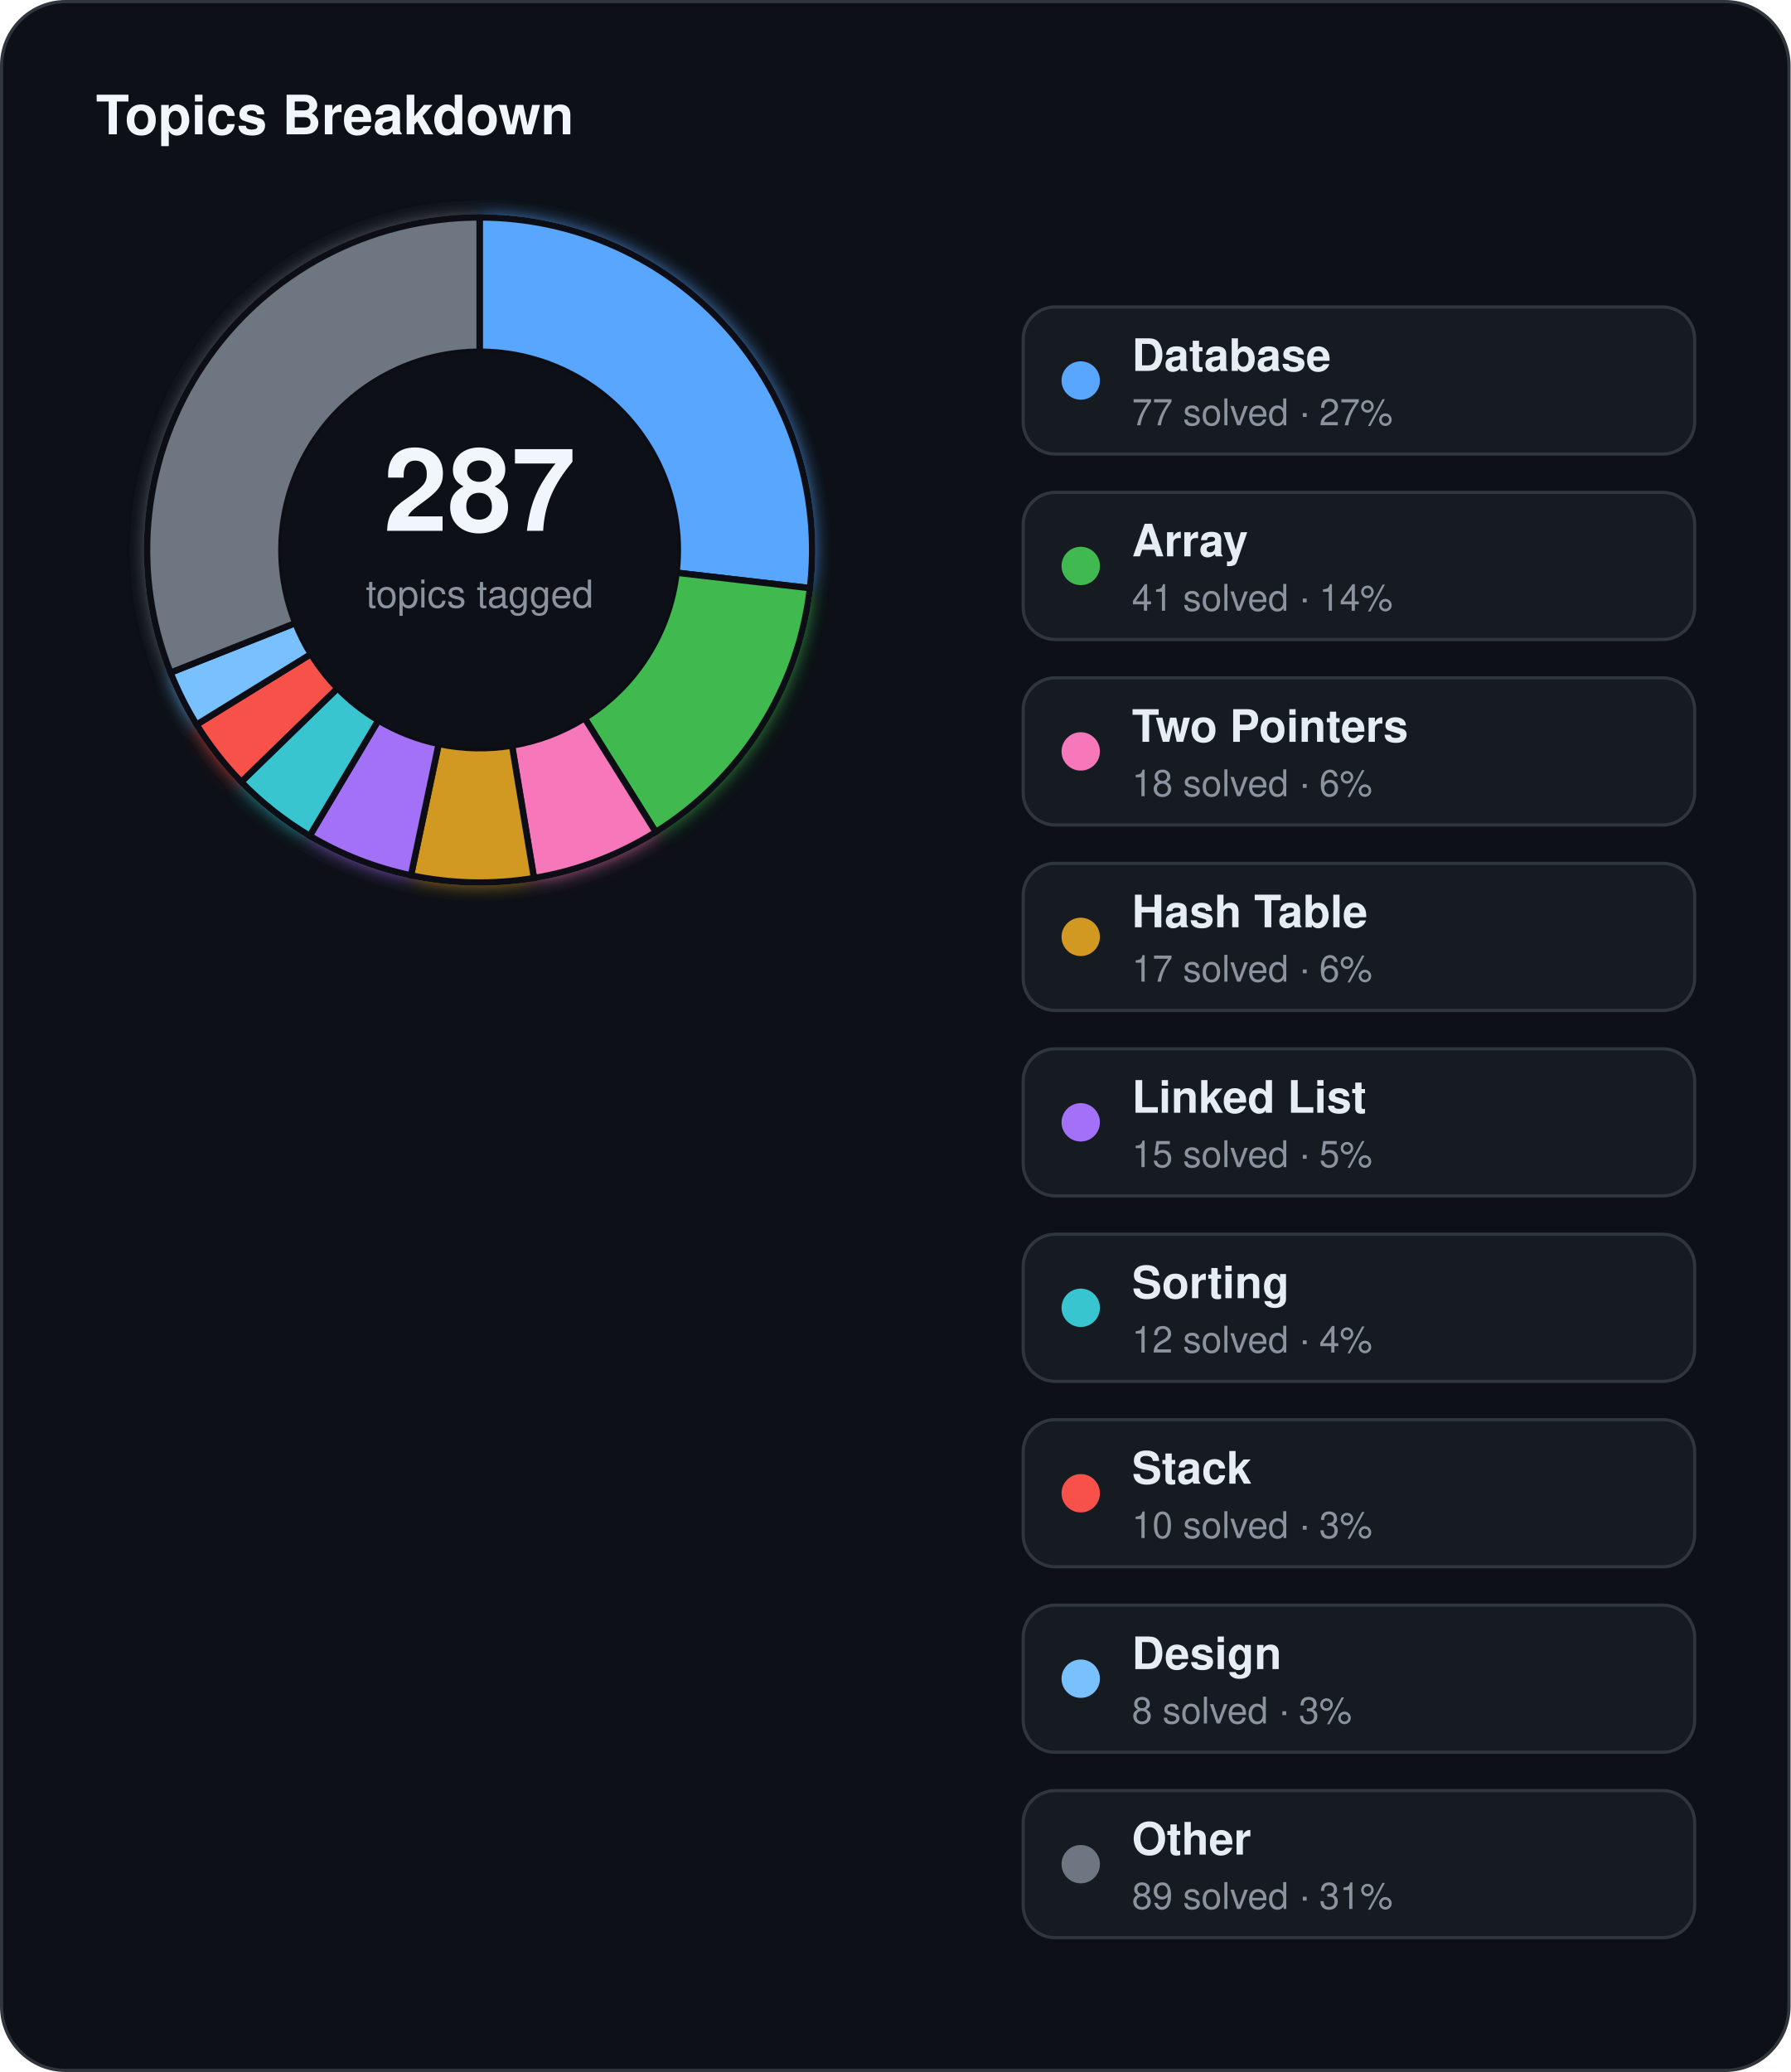
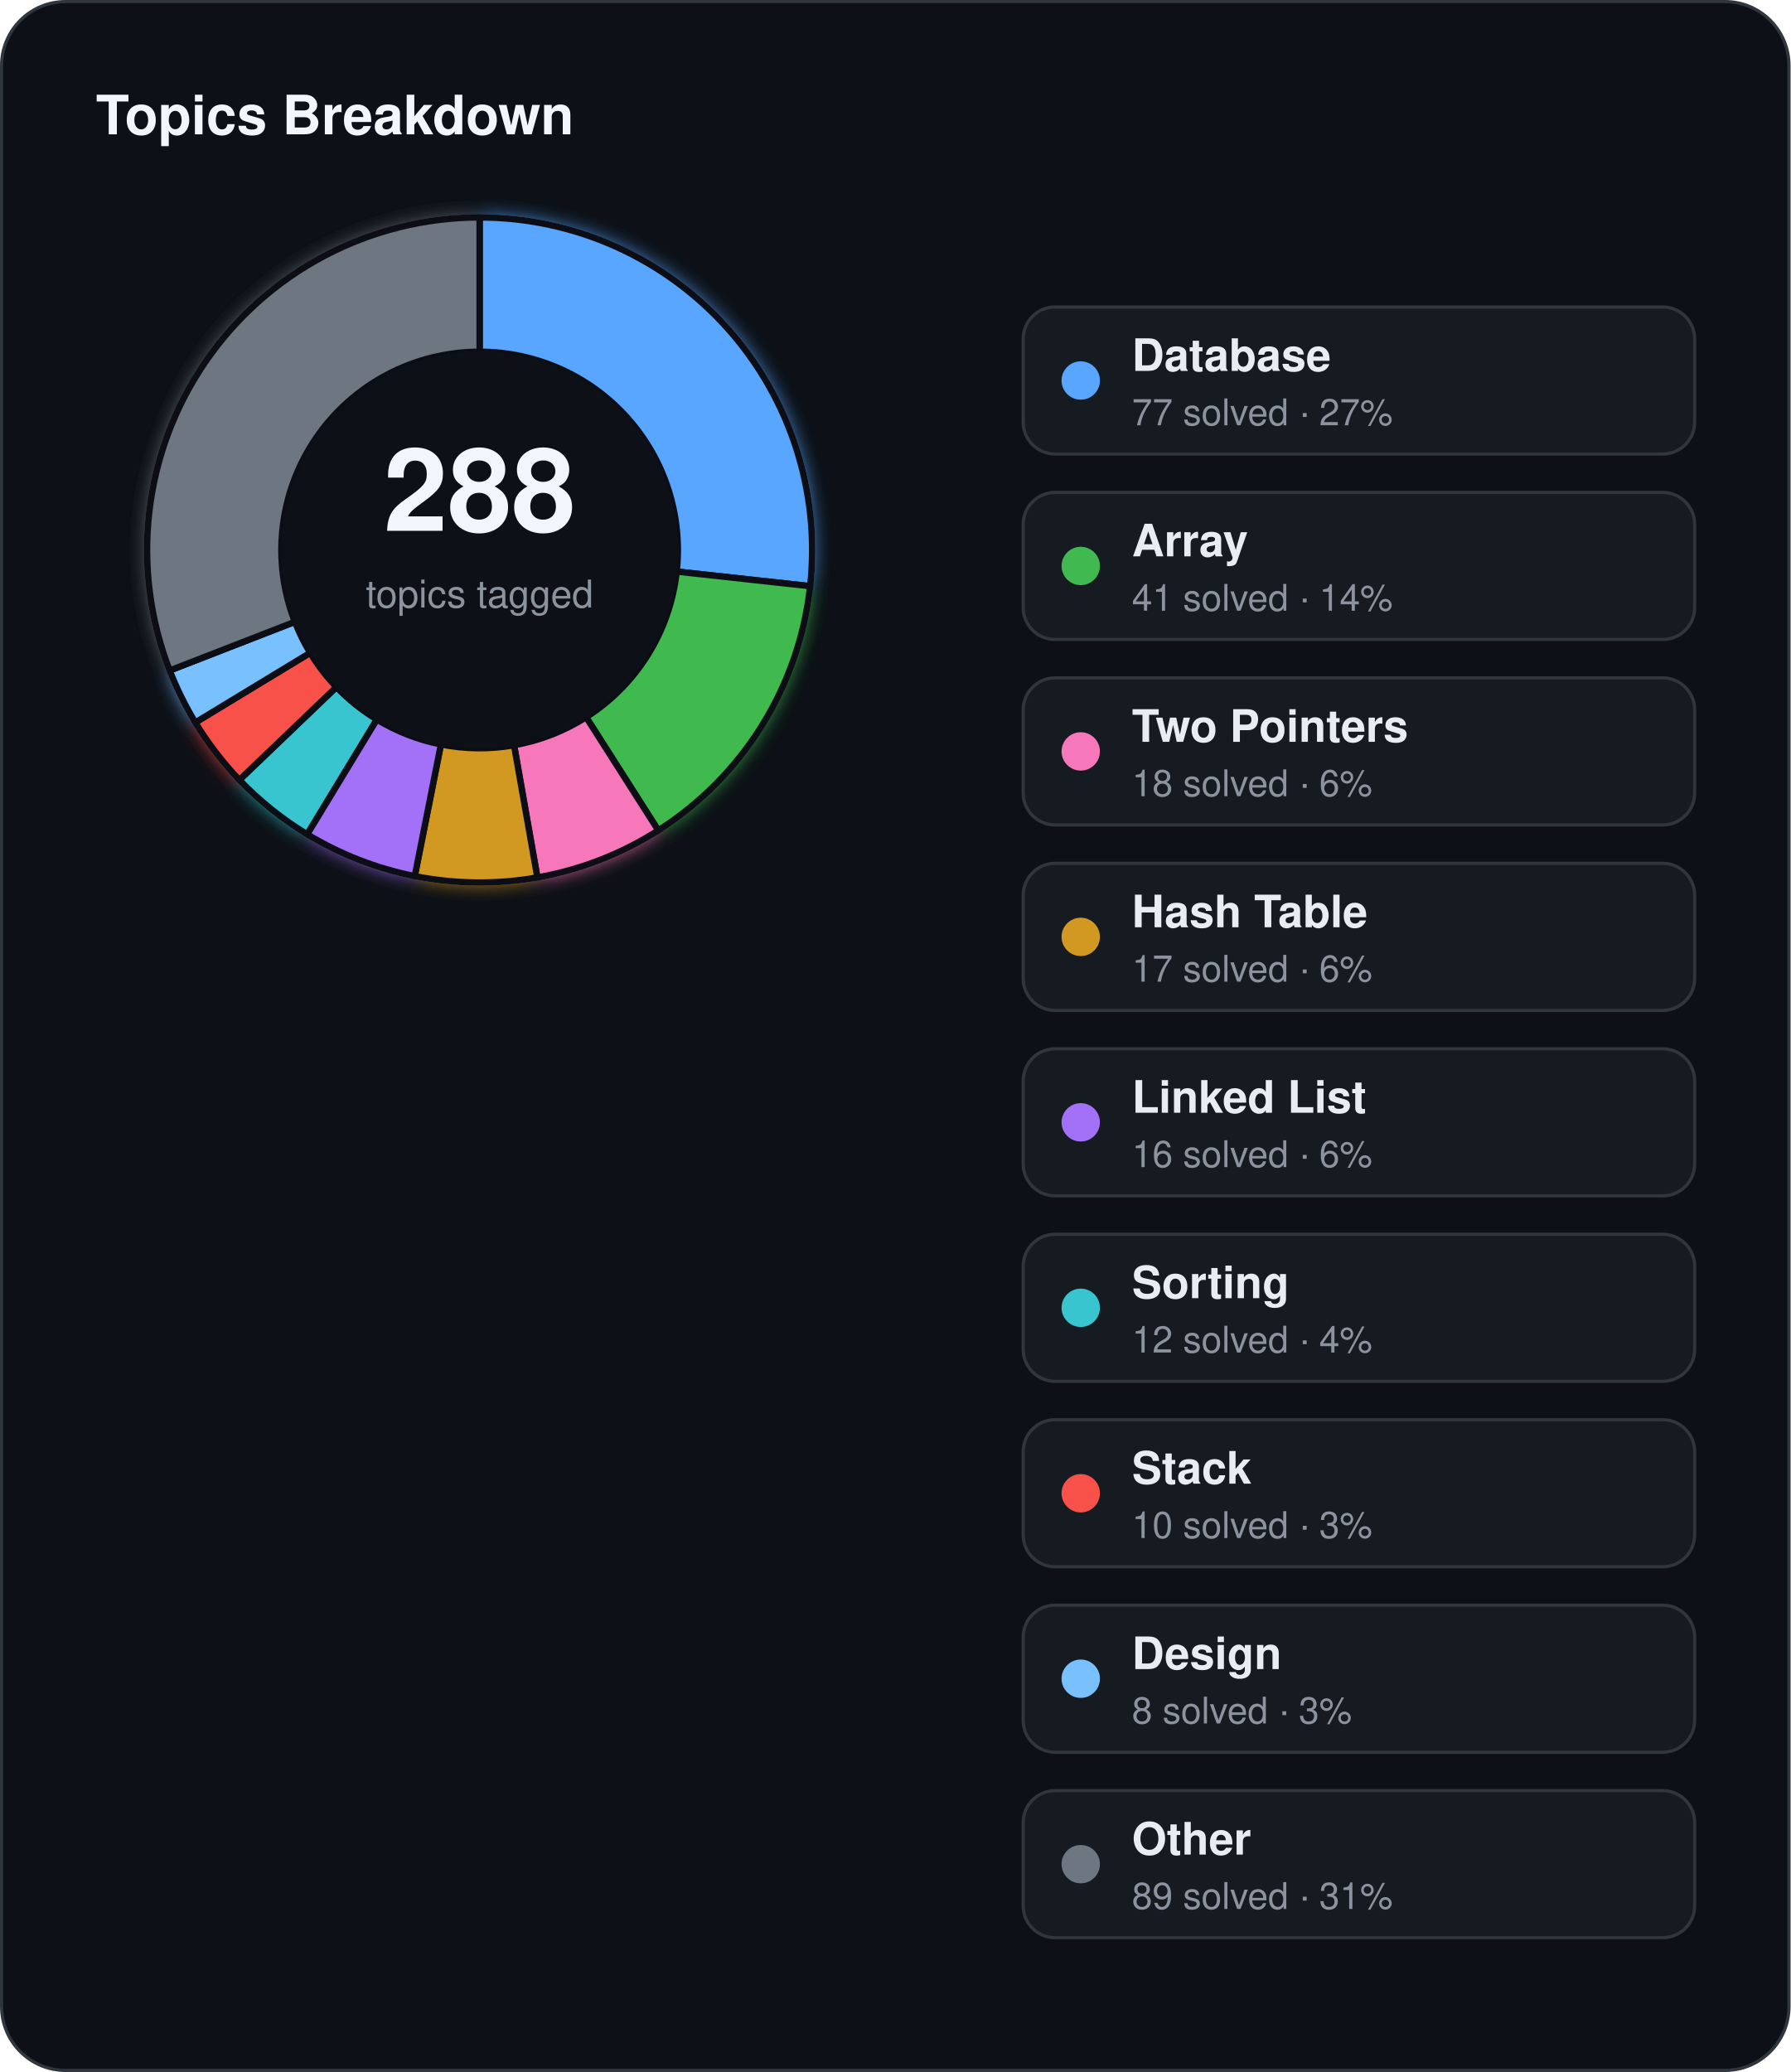
<svg xmlns="http://www.w3.org/2000/svg" width="560" height="648" viewBox="0 0 560 648">
  <defs>
    <filter id="topics-glow" x="-60%" y="-60%" width="220%" height="220%">
      <feGaussianBlur stdDeviation="3" result="blur" />
      <feMerge>
        <feMergeNode in="blur" />
        <feMergeNode in="SourceGraphic" />
      </feMerge>
    </filter>
  </defs>
  <rect x="0.5" y="0.5" width="559" height="647" rx="20" fill="#0d1117" stroke="#30363d" stroke-width="1" />
  <text x="30" y="42" fill="#f0f6fc" font-family="Segoe UI, Helvetica, Arial, sans-serif" font-size="17" font-weight="700">Topics Breakdown</text>
  <g filter="url(#topics-glow)">
-     <path d="M 150.00,68.00 A 104,104 0 0 1 253.31,183.93 L 211.59,179.11 A 62,62 0 0 0 150.00,110.00 Z" fill="#58a6ff" stroke="#0d1117" stroke-width="2" />
-     <path d="M 253.31,183.93 A 104,104 0 0 1 205.09,260.21 L 182.84,224.59 A 62,62 0 0 0 211.59,179.11 Z" fill="#3fb950" stroke="#0d1117" stroke-width="2" />
-     <path d="M 205.09,260.21 A 104,104 0 0 1 167.00,274.60 L 160.13,233.17 A 62,62 0 0 0 182.84,224.59 Z" fill="#f778ba" stroke="#0d1117" stroke-width="2" />
-     <path d="M 167.00,274.60 A 104,104 0 0 1 128.53,273.76 L 137.20,232.66 A 62,62 0 0 0 160.13,233.17 Z" fill="#d29922" stroke="#0d1117" stroke-width="2" />
-     <path d="M 128.53,273.76 A 104,104 0 0 1 96.85,261.40 L 118.32,225.29 A 62,62 0 0 0 137.20,232.66 Z" fill="#a371f7" stroke="#0d1117" stroke-width="2" />
-     <path d="M 96.85,261.40 A 104,104 0 0 1 75.46,244.53 L 105.56,215.24 A 62,62 0 0 0 118.32,225.29 Z" fill="#39c5cf" stroke="#0d1117" stroke-width="2" />
-     <path d="M 75.46,244.53 A 104,104 0 0 1 61.49,226.61 L 97.23,204.55 A 62,62 0 0 0 105.56,215.24 Z" fill="#f85149" stroke="#0d1117" stroke-width="2" />
-     <path d="M 61.49,226.61 A 104,104 0 0 1 53.33,210.35 L 92.37,194.86 A 62,62 0 0 0 97.23,204.55 Z" fill="#79c0ff" stroke="#0d1117" stroke-width="2" />
-     <path d="M 53.33,210.35 A 104,104 0 0 1 150.00,68.00 L 150.00,110.00 A 62,62 0 0 0 92.37,194.86 Z" fill="#6e7681" stroke="#0d1117" stroke-width="2" />
+     <path d="M 150.00,68.00 A 104,104 0 0 1 253.38,183.32 L 211.63,178.75 A 62,62 0 0 0 150.00,110.00 Z" fill="#58a6ff" stroke="#0d1117" stroke-width="2" />
+     <path d="M 253.38,183.32 A 104,104 0 0 1 205.88,259.71 L 183.31,224.29 A 62,62 0 0 0 211.63,178.75 Z" fill="#3fb950" stroke="#0d1117" stroke-width="2" />
+     <path d="M 205.88,259.71 A 104,104 0 0 1 168.06,274.42 L 160.77,233.06 A 62,62 0 0 0 183.31,224.29 Z" fill="#f778ba" stroke="#0d1117" stroke-width="2" />
+     <path d="M 168.06,274.42 A 104,104 0 0 1 129.71,274.00 L 137.90,232.81 A 62,62 0 0 0 160.77,233.06 Z" fill="#d29922" stroke="#0d1117" stroke-width="2" />
+     <path d="M 129.71,274.00 A 104,104 0 0 1 96.05,260.91 L 117.84,225.00 A 62,62 0 0 0 137.90,232.81 Z" fill="#a371f7" stroke="#0d1117" stroke-width="2" />
+     <path d="M 96.05,260.91 A 104,104 0 0 1 74.87,243.92 L 105.21,214.87 A 62,62 0 0 0 117.84,225.00 Z" fill="#39c5cf" stroke="#0d1117" stroke-width="2" />
+     <path d="M 74.87,243.92 A 104,104 0 0 1 61.09,225.95 L 97.00,204.16 A 62,62 0 0 0 105.21,214.87 Z" fill="#f85149" stroke="#0d1117" stroke-width="2" />
+     <path d="M 61.09,225.95 A 104,104 0 0 1 53.07,209.69 L 92.22,194.47 A 62,62 0 0 0 97.00,204.16 Z" fill="#79c0ff" stroke="#0d1117" stroke-width="2" />
+     <path d="M 53.07,209.69 A 104,104 0 0 1 150.00,68.00 L 150.00,110.00 A 62,62 0 0 0 92.22,194.47 Z" fill="#6e7681" stroke="#0d1117" stroke-width="2" />
  </g>
  <circle cx="150" cy="172" r="62" fill="#0d1117" />
-   <text x="150" y="166" text-anchor="middle" fill="#f0f6fc" font-family="Segoe UI, Helvetica, Arial, sans-serif" font-size="36" font-weight="700">287</text>
+   <text x="150" y="166" text-anchor="middle" fill="#f0f6fc" font-family="Segoe UI, Helvetica, Arial, sans-serif" font-size="36" font-weight="700">288</text>
  <text x="150" y="190" text-anchor="middle" fill="#8b949e" font-family="Segoe UI, Helvetica, Arial, sans-serif" font-size="12">topics tagged</text>
  <rect x="320" y="96" width="210" height="46" rx="10" fill="#161b22" stroke="#30363d" stroke-width="1" />
  <circle cx="338" cy="119" r="6" fill="#58a6ff" />
  <text x="354" y="116" fill="#e6edf3" font-family="Segoe UI, Helvetica, Arial, sans-serif" font-size="14" font-weight="600">Database</text>
  <text x="354" y="133" fill="#8b949e" font-family="Segoe UI, Helvetica, Arial, sans-serif" font-size="11.5">77 solved · 27%</text>
  <rect x="320" y="154" width="210" height="46" rx="10" fill="#161b22" stroke="#30363d" stroke-width="1" />
  <circle cx="338" cy="177" r="6" fill="#3fb950" />
  <text x="354" y="174" fill="#e6edf3" font-family="Segoe UI, Helvetica, Arial, sans-serif" font-size="14" font-weight="600">Array</text>
  <text x="354" y="191" fill="#8b949e" font-family="Segoe UI, Helvetica, Arial, sans-serif" font-size="11.5">41 solved · 14%</text>
  <rect x="320" y="212" width="210" height="46" rx="10" fill="#161b22" stroke="#30363d" stroke-width="1" />
  <circle cx="338" cy="235" r="6" fill="#f778ba" />
  <text x="354" y="232" fill="#e6edf3" font-family="Segoe UI, Helvetica, Arial, sans-serif" font-size="14" font-weight="600">Two Pointers</text>
  <text x="354" y="249" fill="#8b949e" font-family="Segoe UI, Helvetica, Arial, sans-serif" font-size="11.5">18 solved · 6%</text>
  <rect x="320" y="270" width="210" height="46" rx="10" fill="#161b22" stroke="#30363d" stroke-width="1" />
  <circle cx="338" cy="293" r="6" fill="#d29922" />
  <text x="354" y="290" fill="#e6edf3" font-family="Segoe UI, Helvetica, Arial, sans-serif" font-size="14" font-weight="600">Hash Table</text>
  <text x="354" y="307" fill="#8b949e" font-family="Segoe UI, Helvetica, Arial, sans-serif" font-size="11.5">17 solved · 6%</text>
  <rect x="320" y="328" width="210" height="46" rx="10" fill="#161b22" stroke="#30363d" stroke-width="1" />
  <circle cx="338" cy="351" r="6" fill="#a371f7" />
  <text x="354" y="348" fill="#e6edf3" font-family="Segoe UI, Helvetica, Arial, sans-serif" font-size="14" font-weight="600">Linked List</text>
-   <text x="354" y="365" fill="#8b949e" font-family="Segoe UI, Helvetica, Arial, sans-serif" font-size="11.5">15 solved · 5%</text>
+   <text x="354" y="365" fill="#8b949e" font-family="Segoe UI, Helvetica, Arial, sans-serif" font-size="11.5">16 solved · 6%</text>
  <rect x="320" y="386" width="210" height="46" rx="10" fill="#161b22" stroke="#30363d" stroke-width="1" />
  <circle cx="338" cy="409" r="6" fill="#39c5cf" />
  <text x="354" y="406" fill="#e6edf3" font-family="Segoe UI, Helvetica, Arial, sans-serif" font-size="14" font-weight="600">Sorting</text>
  <text x="354" y="423" fill="#8b949e" font-family="Segoe UI, Helvetica, Arial, sans-serif" font-size="11.5">12 solved · 4%</text>
  <rect x="320" y="444" width="210" height="46" rx="10" fill="#161b22" stroke="#30363d" stroke-width="1" />
  <circle cx="338" cy="467" r="6" fill="#f85149" />
  <text x="354" y="464" fill="#e6edf3" font-family="Segoe UI, Helvetica, Arial, sans-serif" font-size="14" font-weight="600">Stack</text>
  <text x="354" y="481" fill="#8b949e" font-family="Segoe UI, Helvetica, Arial, sans-serif" font-size="11.5">10 solved · 3%</text>
  <rect x="320" y="502" width="210" height="46" rx="10" fill="#161b22" stroke="#30363d" stroke-width="1" />
  <circle cx="338" cy="525" r="6" fill="#79c0ff" />
  <text x="354" y="522" fill="#e6edf3" font-family="Segoe UI, Helvetica, Arial, sans-serif" font-size="14" font-weight="600">Design</text>
  <text x="354" y="539" fill="#8b949e" font-family="Segoe UI, Helvetica, Arial, sans-serif" font-size="11.5">8 solved · 3%</text>
  <rect x="320" y="560" width="210" height="46" rx="10" fill="#161b22" stroke="#30363d" stroke-width="1" />
  <circle cx="338" cy="583" r="6" fill="#6e7681" />
  <text x="354" y="580" fill="#e6edf3" font-family="Segoe UI, Helvetica, Arial, sans-serif" font-size="14" font-weight="600">Other</text>
  <text x="354" y="597" fill="#8b949e" font-family="Segoe UI, Helvetica, Arial, sans-serif" font-size="11.5">89 solved · 31%</text>
</svg>
